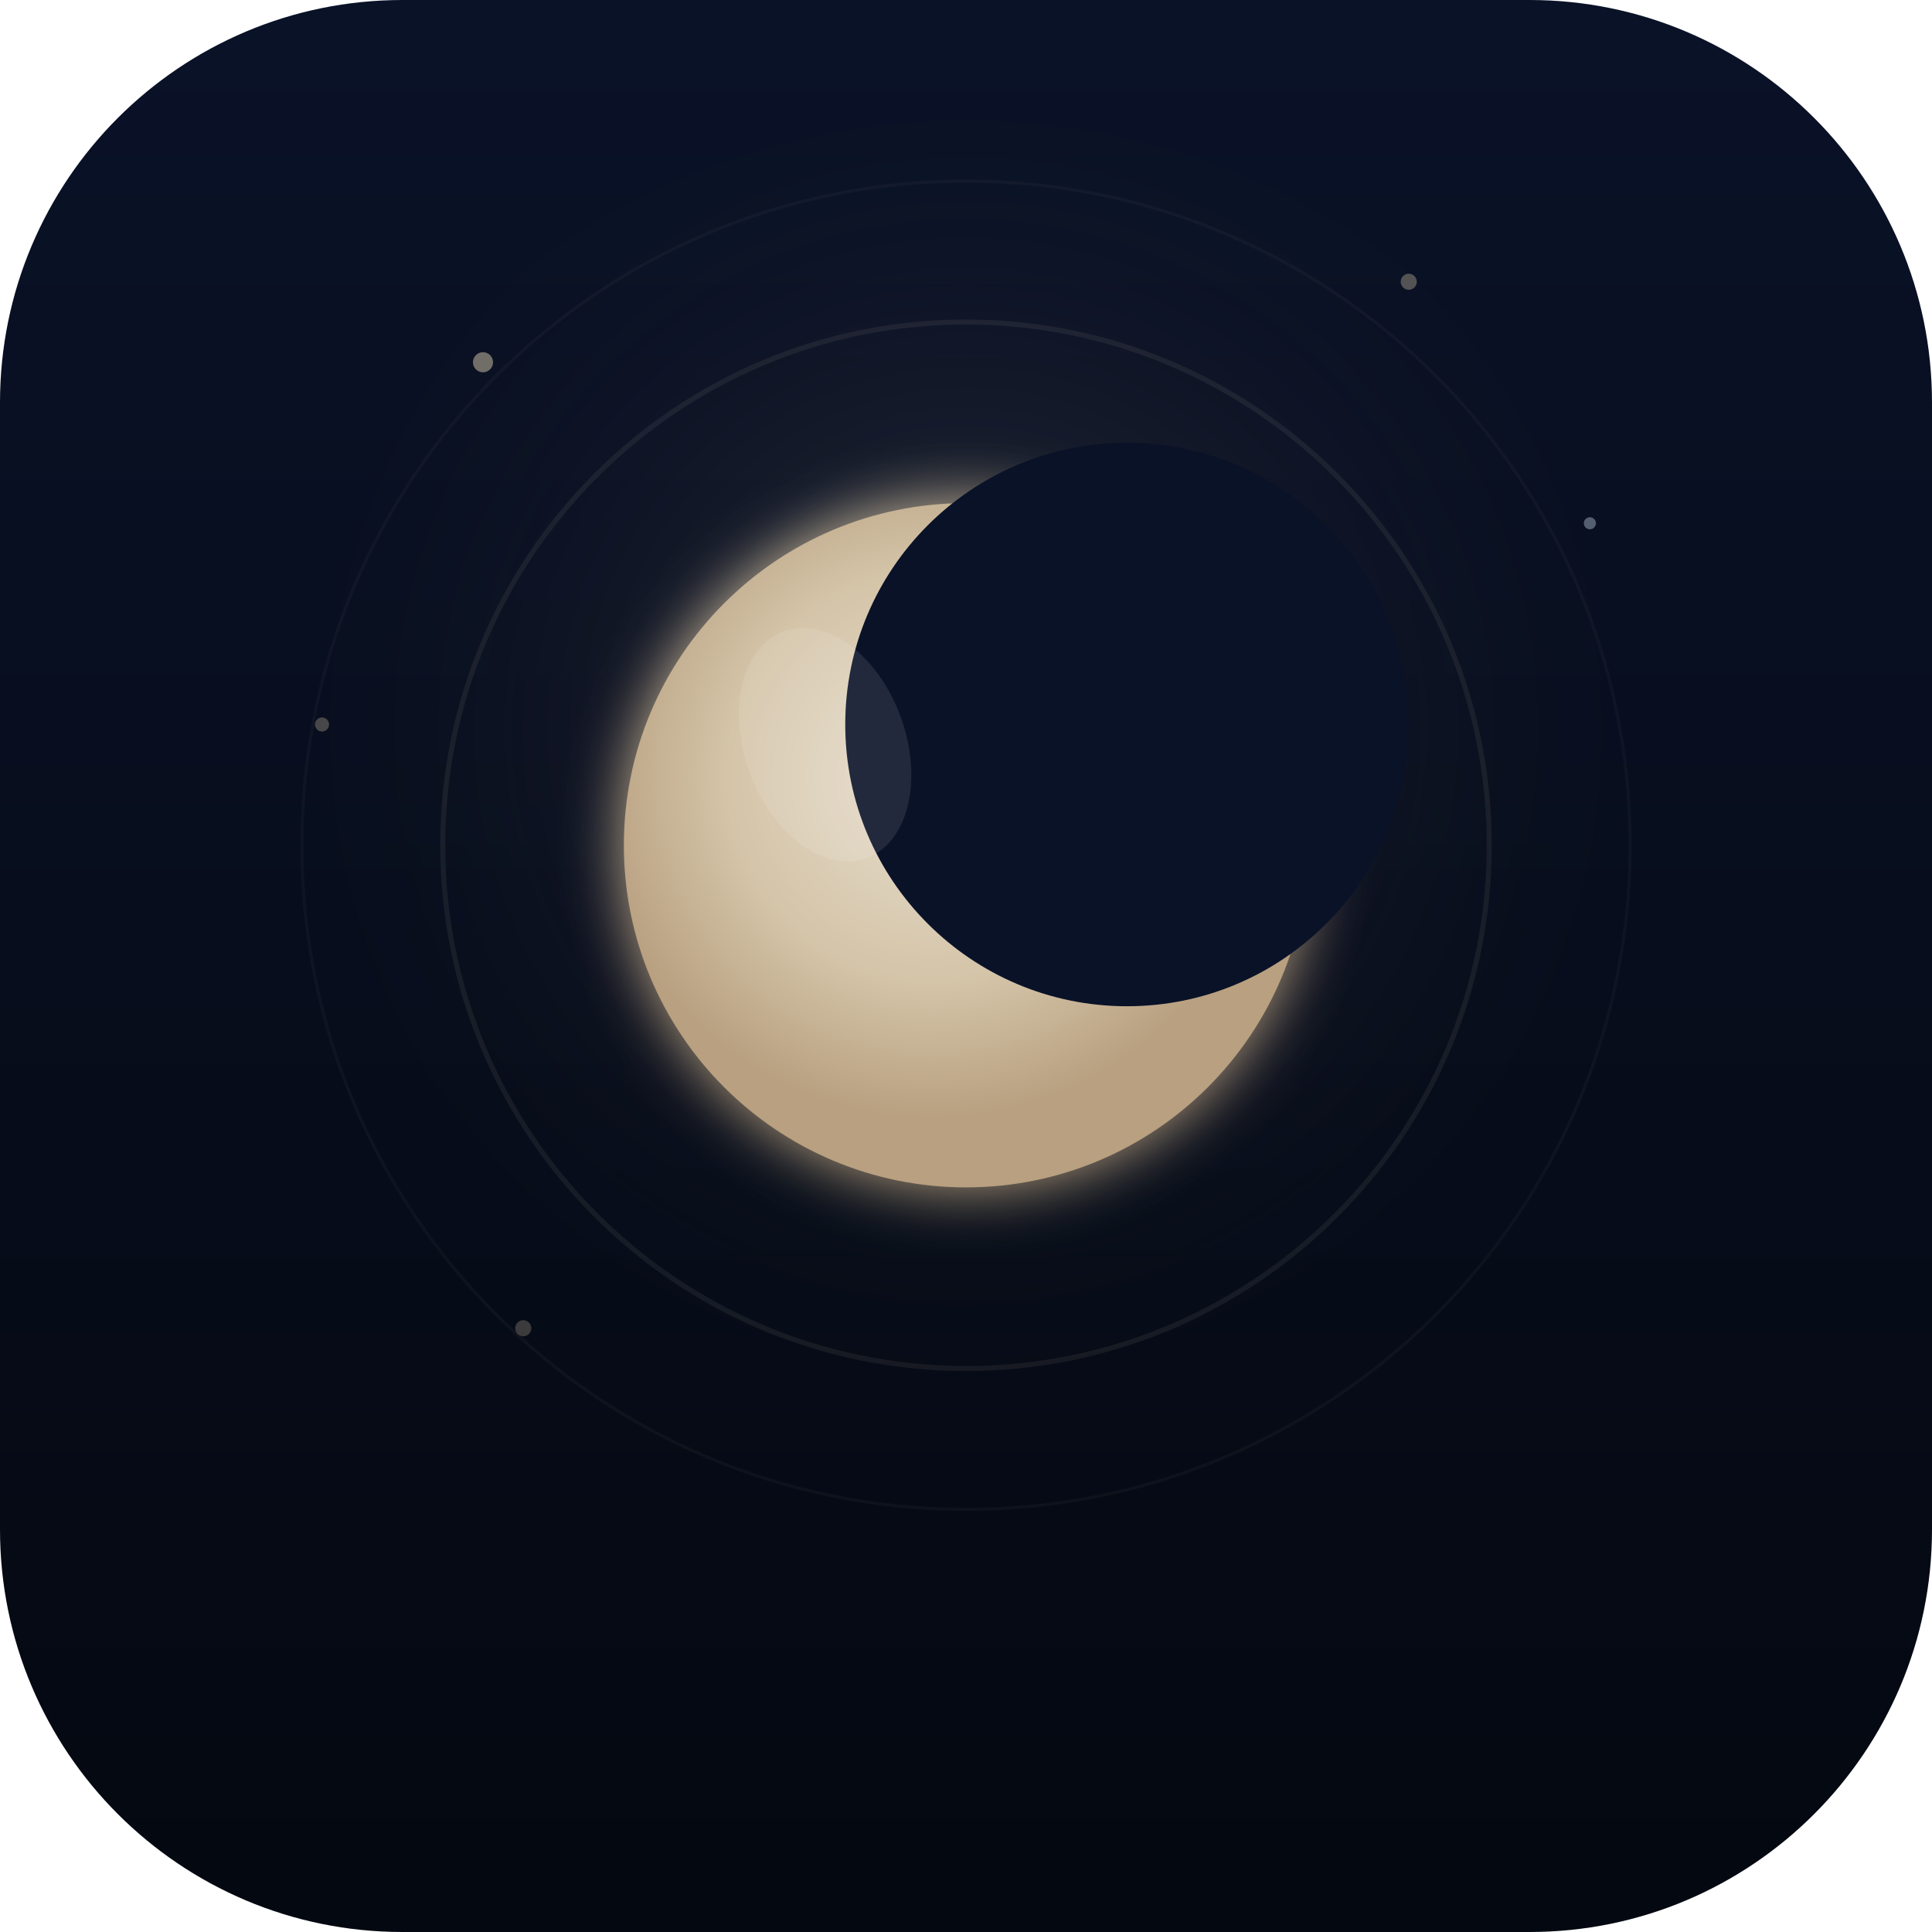
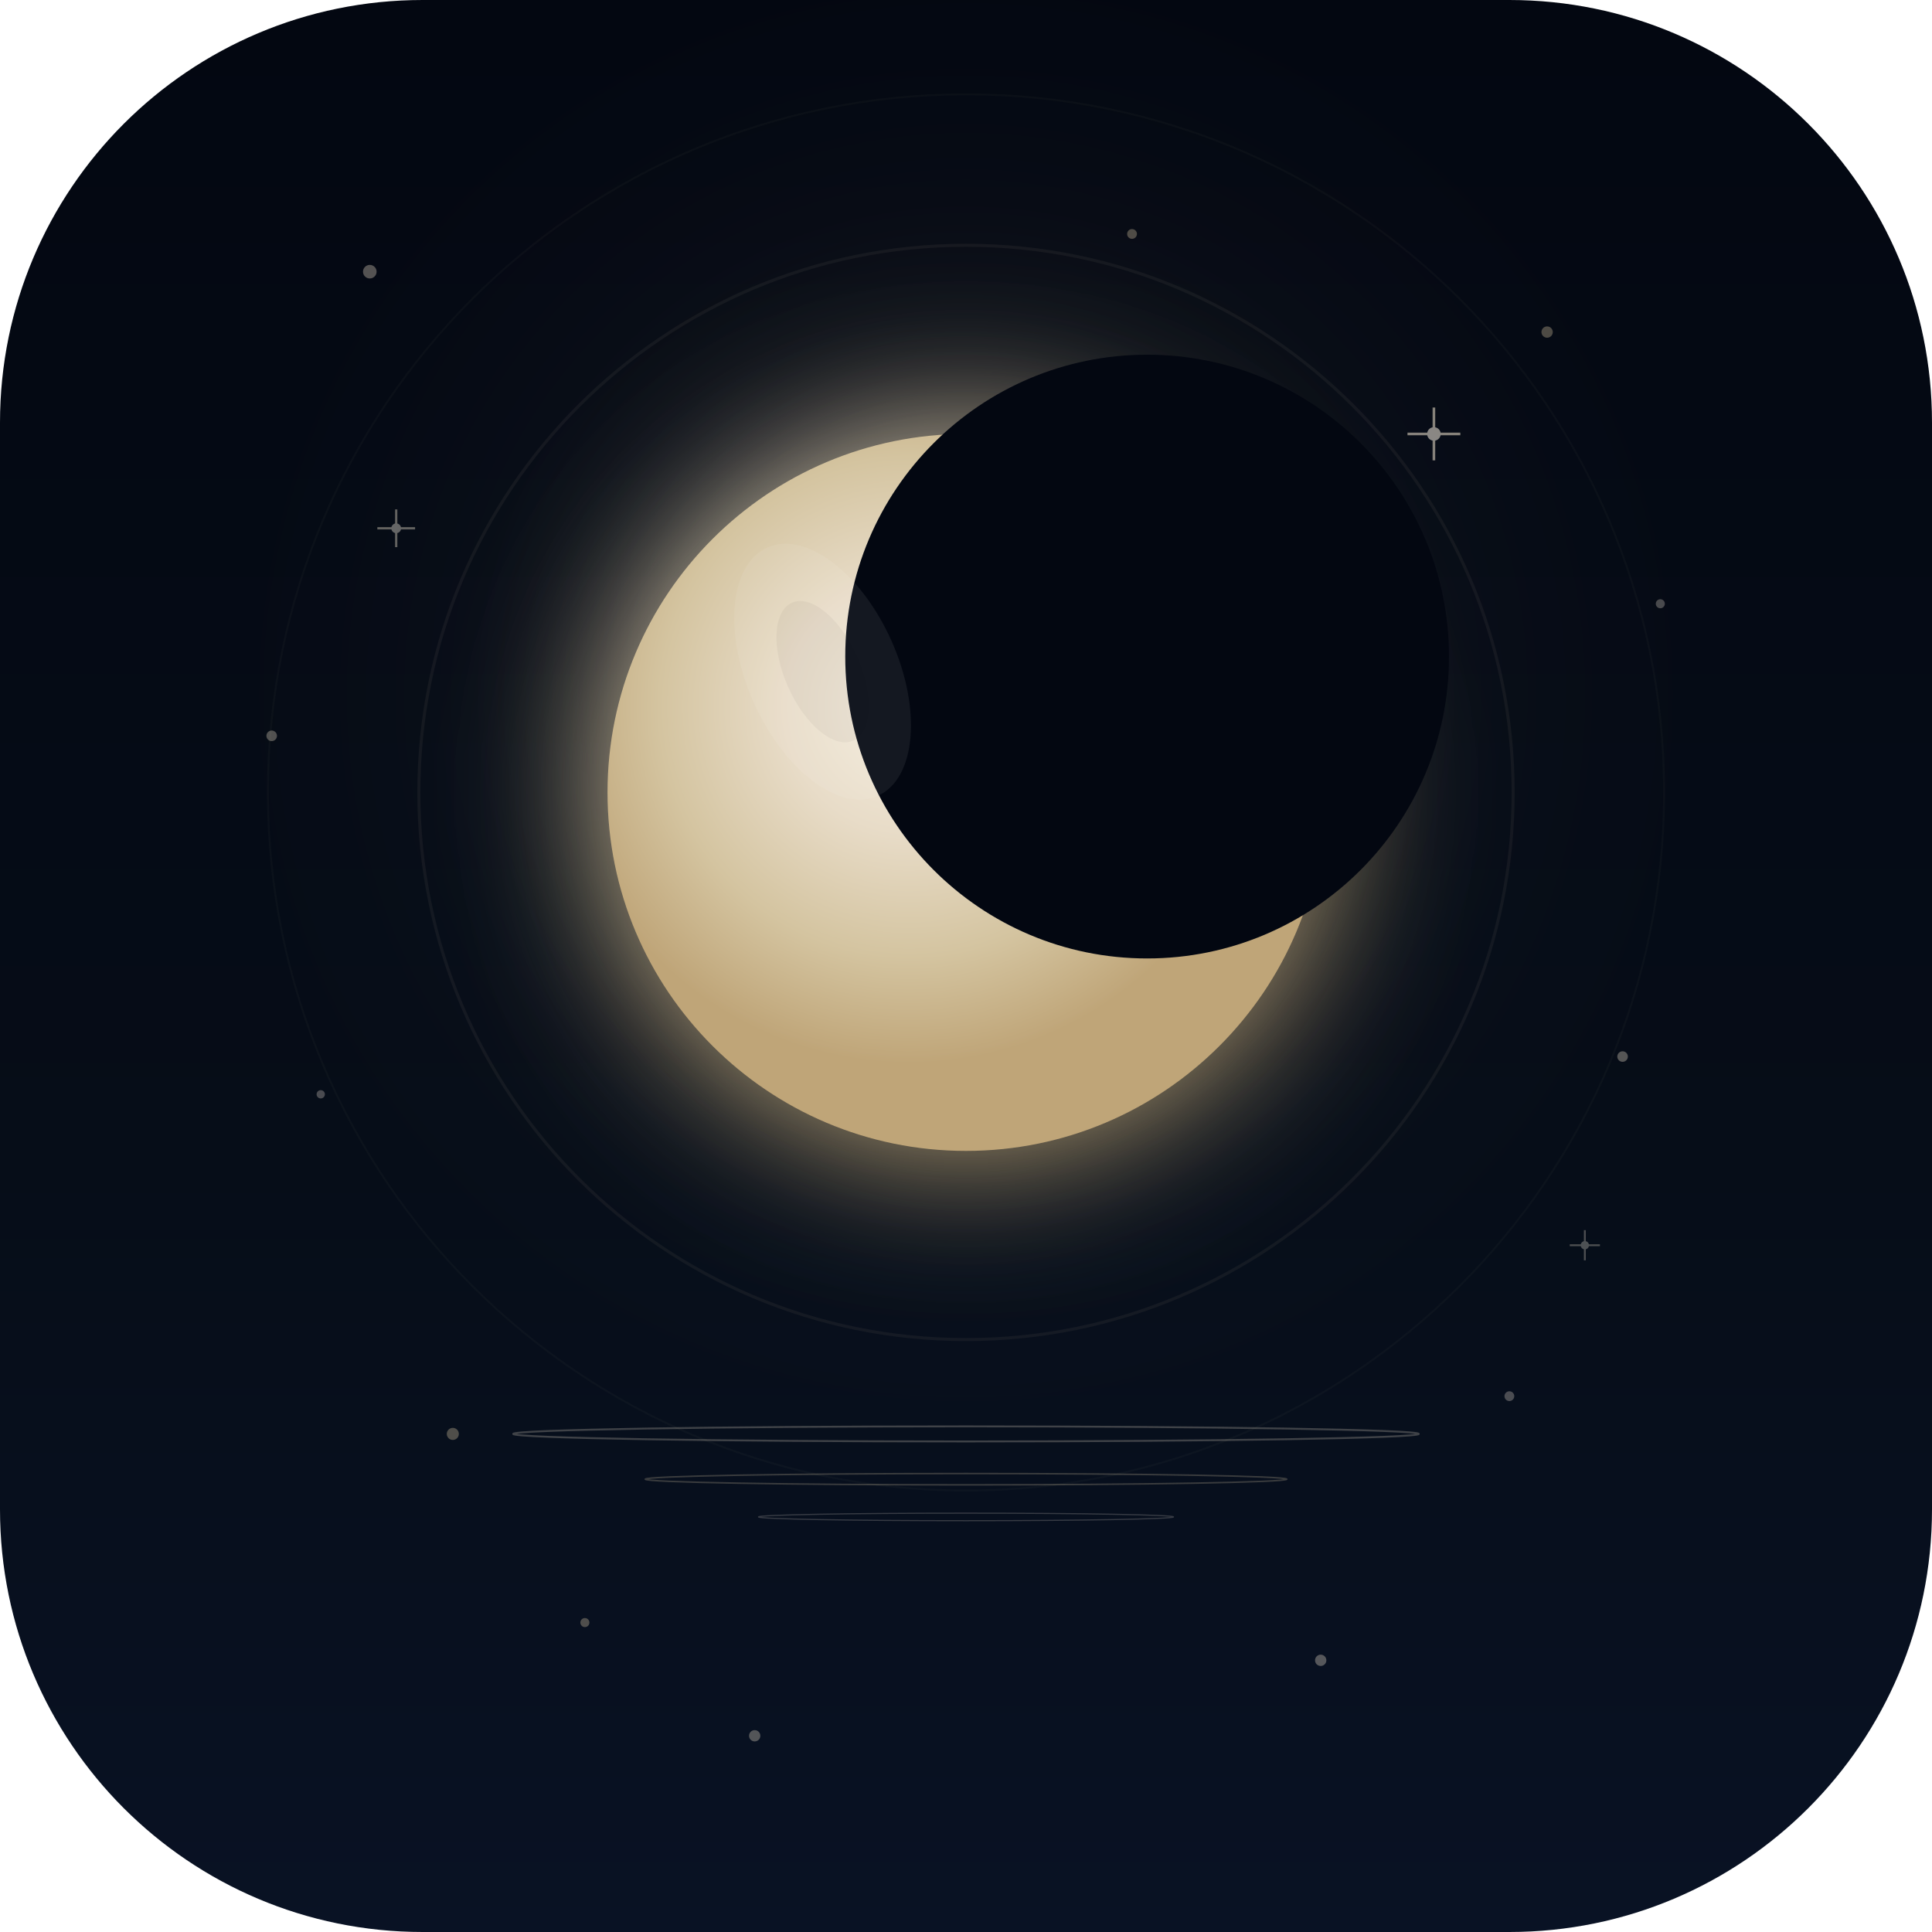
- <svg xmlns="http://www.w3.org/2000/svg" viewBox="0 0 192 192">
+ <svg xmlns="http://www.w3.org/2000/svg" viewBox="0 0 512 512">
  <defs>
-     <linearGradient id="sky" x1="0" y1="0" x2="0" y2="1">
-       <stop offset="0%" stop-color="#0A1228" />
-       <stop offset="100%" stop-color="#040810" />
+     <linearGradient id="bg" x1="0" y1="0" x2="0" y2="1">
+       <stop offset="0%" stop-color="#030711" />
+       <stop offset="60%" stop-color="#060D18" />
+       <stop offset="100%" stop-color="#091224" />
    </linearGradient>
-     <radialGradient id="moonGlow" cx="50%" cy="42%">
-       <stop offset="0%" stop-color="rgba(220,205,175,0.25)" />
-       <stop offset="40%" stop-color="rgba(220,205,175,0.06)" />
+     <radialGradient id="moonFace" cx="42%" cy="38%">
+       <stop offset="0%" stop-color="#F5EDDF" />
+       <stop offset="35%" stop-color="#E8DCC8" />
+       <stop offset="70%" stop-color="#D4C4A0" />
+       <stop offset="100%" stop-color="#BFA578" />
+     </radialGradient>
+     <radialGradient id="halo" cx="50%" cy="44%">
+       <stop offset="0%" stop-color="rgba(220,205,170,0.18)" />
+       <stop offset="30%" stop-color="rgba(220,205,170,0.08)" />
+       <stop offset="60%" stop-color="rgba(220,205,170,0.02)" />
      <stop offset="100%" stop-color="transparent" />
    </radialGradient>
-     <radialGradient id="moonBody" cx="45%" cy="40%">
-       <stop offset="0%" stop-color="#E8DFCF" />
-       <stop offset="60%" stop-color="#D4C4A8" />
-       <stop offset="100%" stop-color="#B8A080" />
-     </radialGradient>
-     <filter id="softGlow">
-       <feGaussianBlur stdDeviation="3" result="blur" />
+     <filter id="softGlow" x="-100%" y="-100%" width="300%" height="300%">
+       <feGaussianBlur stdDeviation="20" result="blur" />
      <feMerge>
        <feMergeNode in="blur" />
        <feMergeNode in="SourceGraphic" />
      </feMerge>
    </filter>
  </defs>
-   <rect width="192" height="192" rx="40" fill="url(#sky)" />
-   <circle cx="48" cy="36" r="1" fill="rgba(220,205,175,0.5)" />
-   <circle cx="140" cy="28" r="0.8" fill="rgba(220,205,175,0.35)" />
-   <circle cx="158" cy="52" r="0.6" fill="rgba(200,215,235,0.4)" />
-   <circle cx="32" cy="72" r="0.7" fill="rgba(220,205,175,0.3)" />
-   <circle cx="52" cy="132" r="0.8" fill="rgba(220,205,175,0.25)" />
-   <circle cx="96" cy="84" r="72" fill="url(#moonGlow)" />
-   <circle cx="96" cy="84" r="34" fill="url(#moonBody)" filter="url(#softGlow)" />
-   <circle cx="112" cy="72" r="28" fill="#0A1228" />
-   <ellipse cx="82" cy="74" rx="8" ry="12" fill="rgba(255,255,255,0.1)" transform="rotate(-20,82,74)" />
-   <circle cx="96" cy="84" r="52" fill="none" stroke="rgba(220,205,175,0.08)" stroke-width="0.5" />
-   <circle cx="96" cy="84" r="66" fill="none" stroke="rgba(220,205,175,0.04)" stroke-width="0.3" />
+   <rect width="512" height="512" rx="112" fill="url(#bg)" />
+   <g opacity="0.35">
+     <circle cx="98" cy="72" r="1.8" fill="#E8DCC8" />
+     <circle cx="410" cy="88" r="1.5" fill="#D4C4A0" />
+     <circle cx="440" cy="160" r="1.2" fill="#C8C0B8" />
+     <circle cx="72" cy="195" r="1.4" fill="#E0D5C0" />
+     <circle cx="120" cy="380" r="1.6" fill="#D4C4A0" />
+     <circle cx="400" cy="370" r="1.3" fill="#C8C0B8" />
+     <circle cx="350" cy="440" r="1.5" fill="#E8DCC8" />
+     <circle cx="155" cy="430" r="1.2" fill="#D4C4A0" />
+     <circle cx="85" cy="290" r="1.1" fill="#C8C0B8" />
+     <circle cx="430" cy="280" r="1.4" fill="#E8DCC8" />
+     <circle cx="300" cy="62" r="1.3" fill="#D4C4A0" />
+     <circle cx="200" cy="460" r="1.5" fill="#E0D5C0" />
+   </g>
+   <g transform="translate(380, 115)" opacity="0.55">
+     <line x1="-7" y1="0" x2="7" y2="0" stroke="#F0E5D0" stroke-width="0.7" />
+     <line x1="0" y1="-7" x2="0" y2="7" stroke="#F0E5D0" stroke-width="0.7" />
+     <circle cx="0" cy="0" r="1.8" fill="#F5EDDF" />
+   </g>
+   <g transform="translate(105, 140)" opacity="0.4">
+     <line x1="-5" y1="0" x2="5" y2="0" stroke="#F0E5D0" stroke-width="0.6" />
+     <line x1="0" y1="-5" x2="0" y2="5" stroke="#F0E5D0" stroke-width="0.6" />
+     <circle cx="0" cy="0" r="1.3" fill="#F5EDDF" />
+   </g>
+   <g transform="translate(420, 330)" opacity="0.3">
+     <line x1="-4" y1="0" x2="4" y2="0" stroke="#F0E5D0" stroke-width="0.5" />
+     <line x1="0" y1="-4" x2="0" y2="4" stroke="#F0E5D0" stroke-width="0.5" />
+     <circle cx="0" cy="0" r="1.1" fill="#F5EDDF" />
+   </g>
+   <circle cx="256" cy="210" r="220" fill="url(#halo)" />
+   <circle cx="256" cy="210" r="145" fill="none" stroke="rgba(220,205,170,0.06)" stroke-width="0.8" />
+   <circle cx="256" cy="210" r="185" fill="none" stroke="rgba(220,205,170,0.03)" stroke-width="0.5" />
+   <g filter="url(#softGlow)">
+     <circle cx="256" cy="210" r="95" fill="url(#moonFace)" />
+   </g>
+   <circle cx="304" cy="174" r="80" fill="#030711" />
+   <ellipse cx="218" cy="178" rx="20" ry="36" fill="rgba(255,255,255,0.07)" transform="rotate(-24,218,178)" />
+   <ellipse cx="218" cy="178" rx="10" ry="20" fill="rgba(0,0,0,0.04)" transform="rotate(-24,218,178)" />
+   <g opacity="0.25">
+     <ellipse cx="256" cy="380" rx="120" ry="2" fill="none" stroke="#E8DCC8" stroke-width="0.5" />
+     <ellipse cx="256" cy="392" rx="85" ry="1.5" fill="none" stroke="#D4C4A0" stroke-width="0.4" />
+     <ellipse cx="256" cy="402" rx="55" ry="1" fill="none" stroke="#C8C0B8" stroke-width="0.3" />
+   </g>
</svg>
